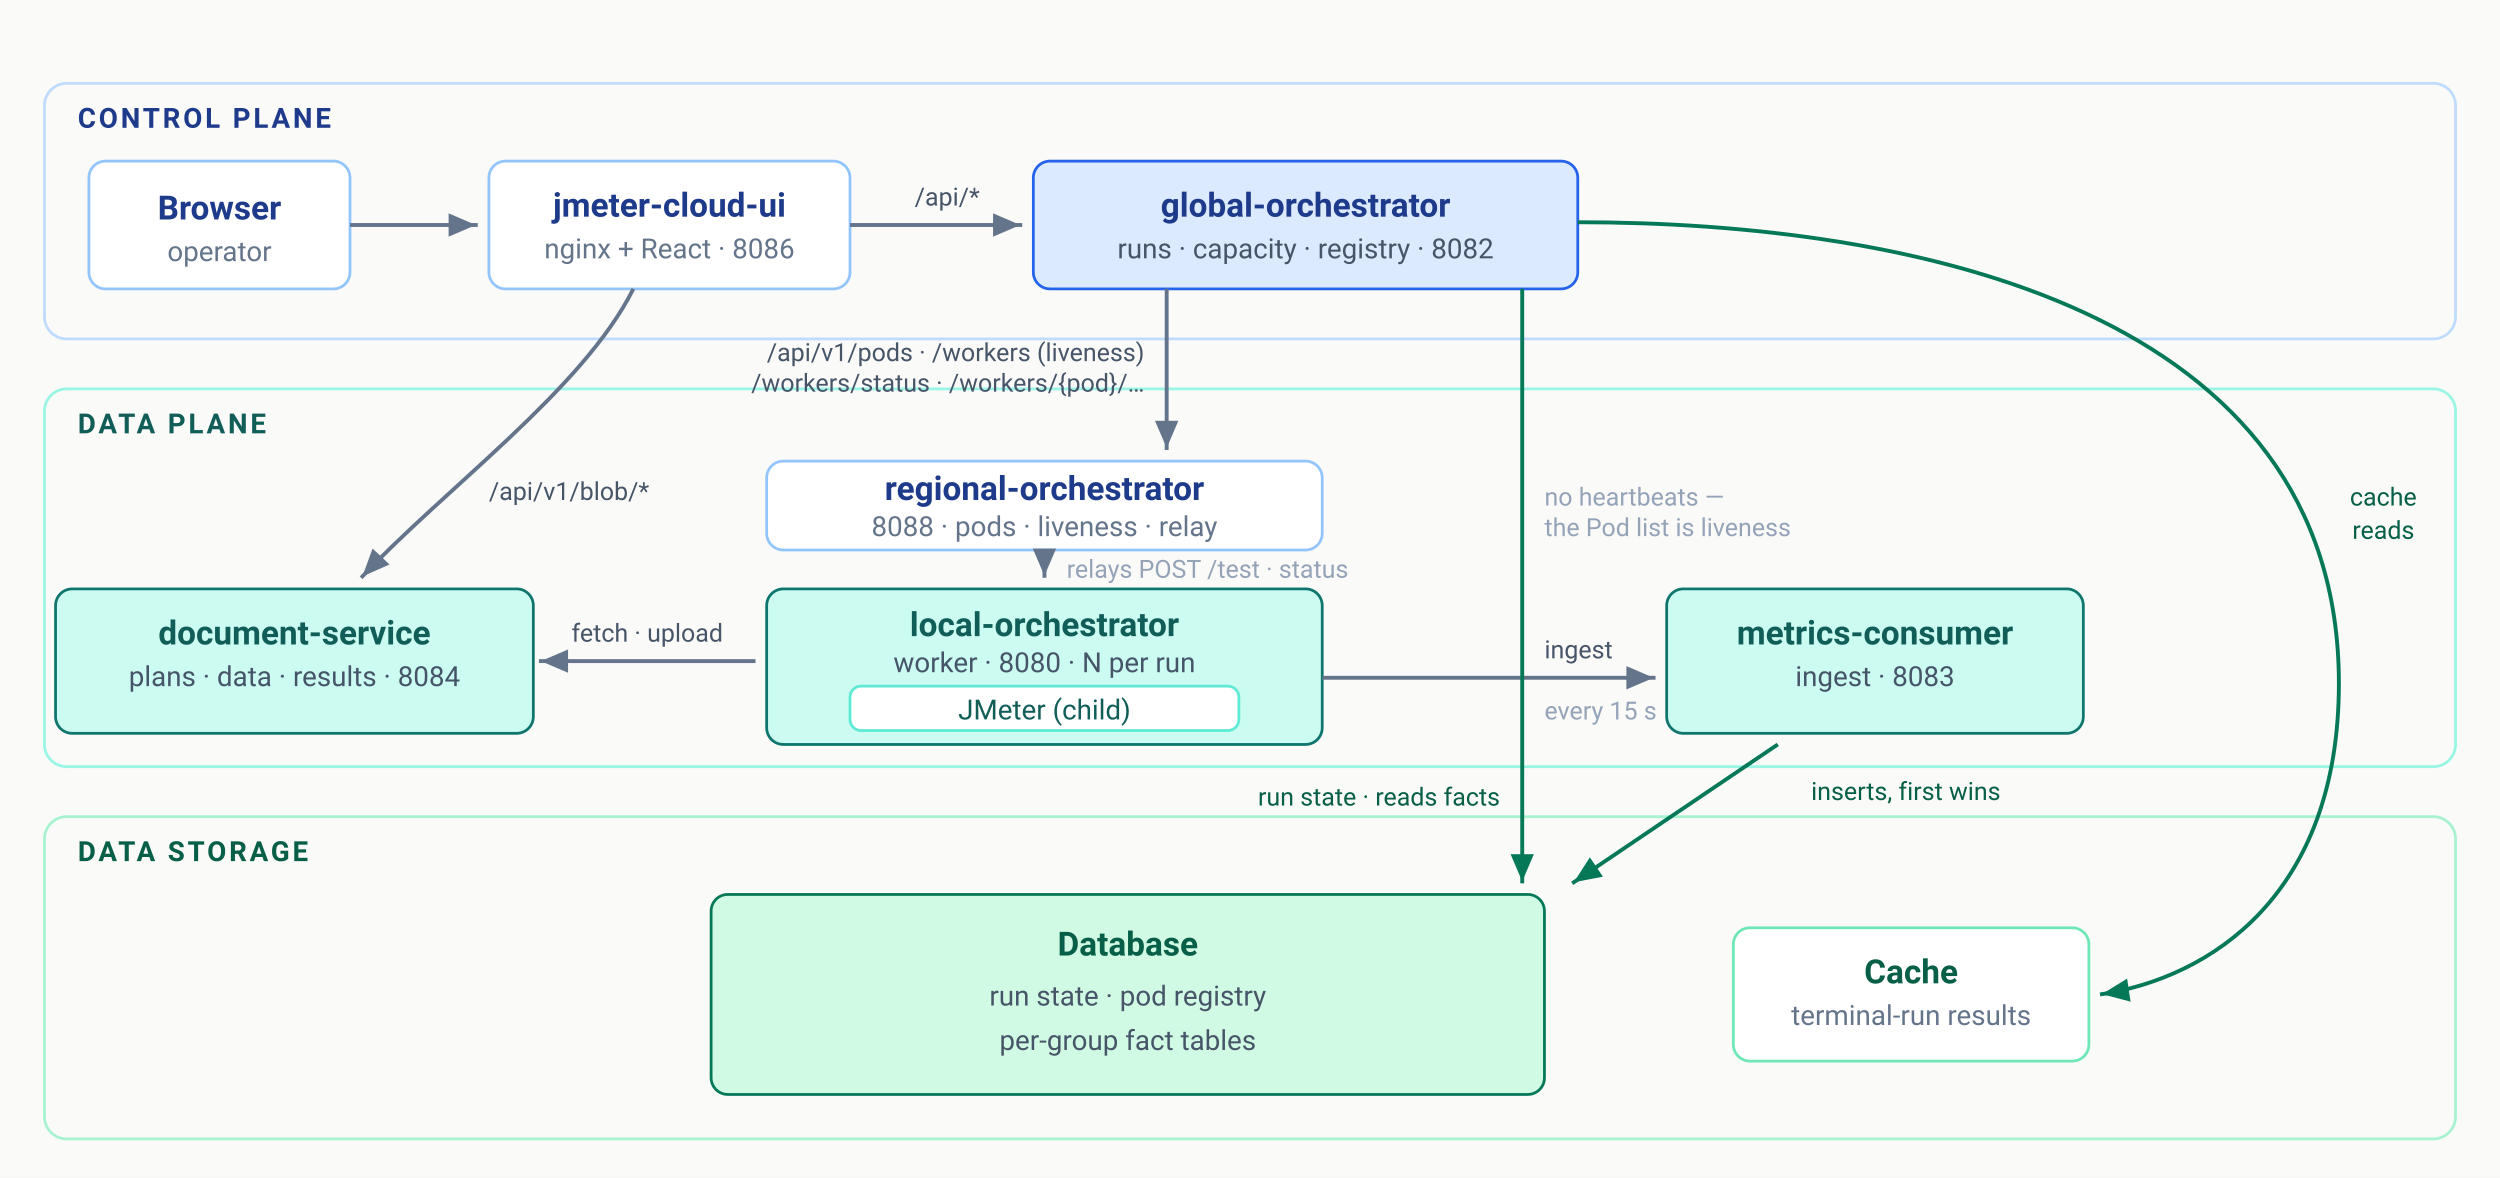
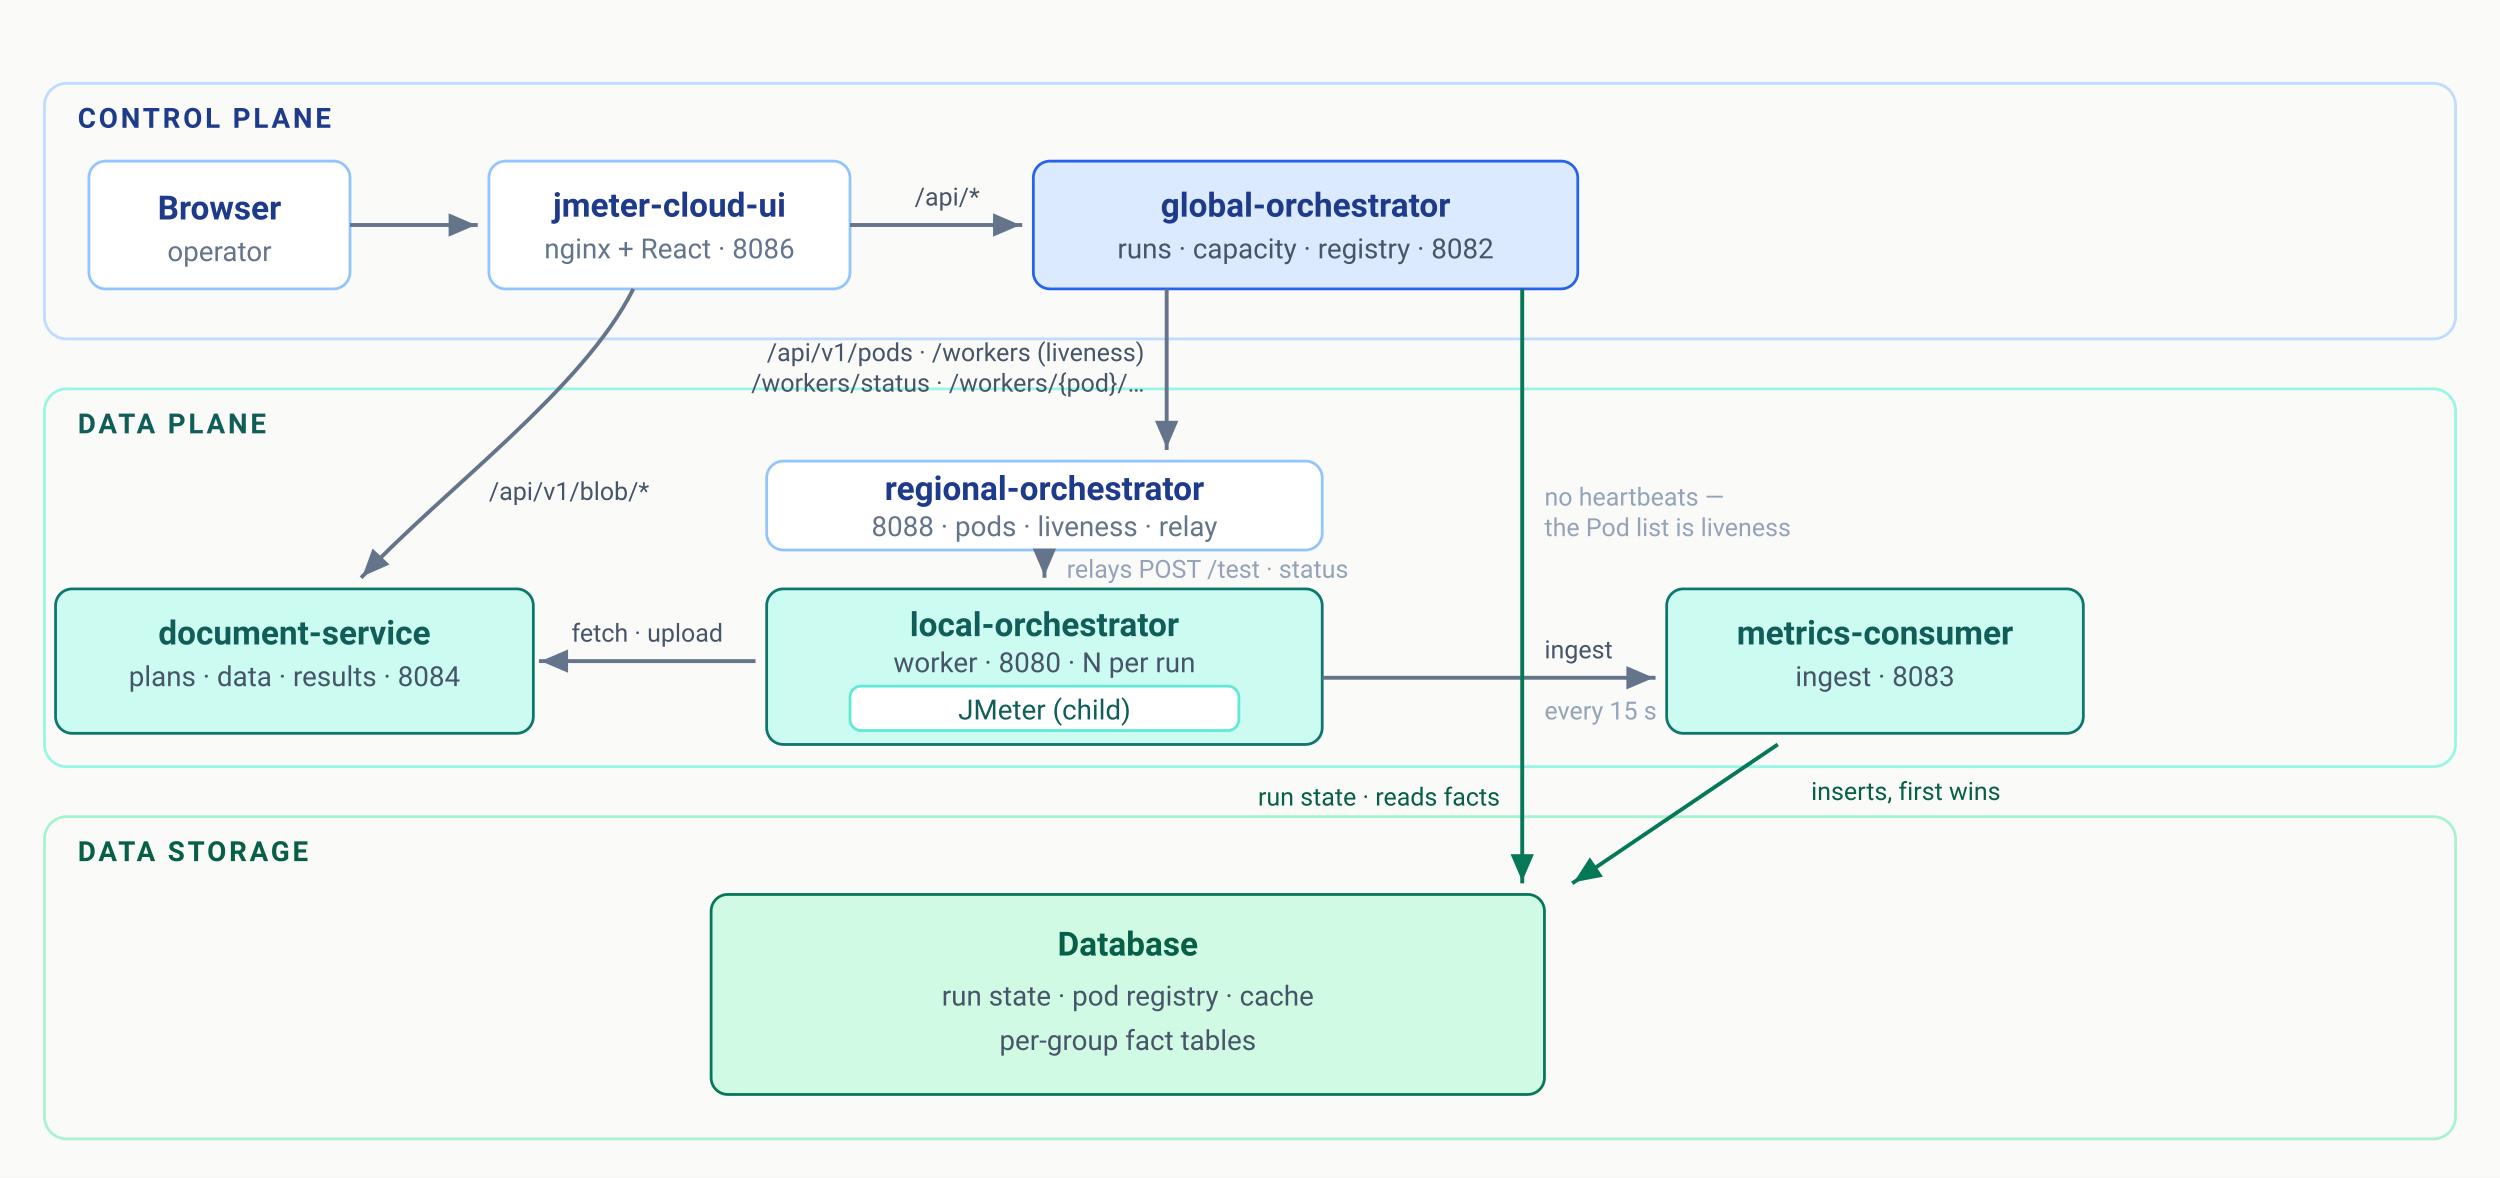
<svg xmlns="http://www.w3.org/2000/svg" viewBox="0 0 900 424" width="900" height="424" font-family="-apple-system, 'Segoe UI', Roboto, Helvetica, Arial, sans-serif">
  <defs>
    <marker id="a" markerWidth="9" markerHeight="9" refX="7.5" refY="3" orient="auto" markerUnits="strokeWidth">
      <path d="M0,0 L0,6 L7,3 z" fill="#64748b" />
    </marker>
    <marker id="ag" markerWidth="9" markerHeight="9" refX="7.5" refY="3" orient="auto" markerUnits="strokeWidth">
      <path d="M0,0 L0,6 L7,3 z" fill="#047857" />
    </marker>
  </defs>
  <rect width="900" height="424" fill="#fafaf9" />
  <rect x="16" y="30" width="868" height="92" rx="8" fill="none" stroke="#bfdbfe" />
  <rect x="16" y="140" width="868" height="136" rx="8" fill="none" stroke="#99f6e4" />
  <rect x="16" y="294" width="868" height="116" rx="8" fill="none" stroke="#a7f3d0" />
  <text x="28" y="46" font-size="10" font-weight="600" fill="#1e3a8a" letter-spacing="1">CONTROL PLANE</text>
  <text x="28" y="156" font-size="10" font-weight="600" fill="#115e59" letter-spacing="1">DATA PLANE</text>
  <text x="28" y="310" font-size="10" font-weight="600" fill="#065f46" letter-spacing="1">DATA STORAGE</text>
  <rect x="32" y="58" width="94" height="46" rx="6" fill="#ffffff" stroke="#93c5fd" />
  <text x="79" y="79" font-size="12" font-weight="600" text-anchor="middle" fill="#1e3a8a">Browser</text>
  <text x="79" y="94" font-size="10" text-anchor="middle" fill="#64748b">operator</text>
  <rect x="176" y="58" width="130" height="46" rx="6" fill="#ffffff" stroke="#93c5fd" />
  <text x="241" y="78" font-size="12" font-weight="600" text-anchor="middle" fill="#1e3a8a">jmeter-cloud-ui</text>
  <text x="241" y="93" font-size="10" text-anchor="middle" fill="#64748b">nginx + React · 8086</text>
  <rect x="372" y="58" width="196" height="46" rx="6" fill="#dbeafe" stroke="#2563eb" />
  <text x="470" y="78" font-size="12" font-weight="600" text-anchor="middle" fill="#1e3a8a">global-orchestrator</text>
  <text x="470" y="93" font-size="10" text-anchor="middle" fill="#475569">runs · capacity · registry · 8082</text>
  <line x1="126" y1="81" x2="172" y2="81" stroke="#64748b" stroke-width="1.4" marker-end="url(#a)" />
  <line x1="306" y1="81" x2="368" y2="81" stroke="#64748b" stroke-width="1.4" marker-end="url(#a)" />
  <text x="341" y="74" font-size="9" text-anchor="middle" fill="#475569">/api/*</text>
  <rect x="276" y="166" width="200" height="32" rx="6" fill="#ffffff" stroke="#93c5fd" />
  <text x="376" y="180" font-size="12" font-weight="600" text-anchor="middle" fill="#1e3a8a">regional-orchestrator</text>
  <text x="376" y="193" font-size="10" text-anchor="middle" fill="#64748b">8088 · pods · liveness · relay</text>
  <rect x="20" y="212" width="172" height="52" rx="6" fill="#ccfbf1" stroke="#0f766e" />
  <text x="106" y="232" font-size="12" font-weight="600" text-anchor="middle" fill="#115e59">document-service</text>
  <text x="106" y="247" font-size="10" text-anchor="middle" fill="#475569">plans · data · results · 8084</text>
  <rect x="276" y="212" width="200" height="56" rx="6" fill="#ccfbf1" stroke="#0f766e" />
  <text x="376" y="229" font-size="12" font-weight="600" text-anchor="middle" fill="#115e59">local-orchestrator</text>
  <text x="376" y="242" font-size="10" text-anchor="middle" fill="#475569">worker · 8080 · N per run</text>
  <rect x="306" y="247" width="140" height="16" rx="4" fill="#ffffff" stroke="#5eead4" />
  <text x="376" y="259" font-size="10" text-anchor="middle" fill="#115e59">JMeter (child)</text>
  <rect x="600" y="212" width="150" height="52" rx="6" fill="#ccfbf1" stroke="#0f766e" />
  <text x="675" y="232" font-size="12" font-weight="600" text-anchor="middle" fill="#115e59">metrics-consumer</text>
  <text x="675" y="247" font-size="10" text-anchor="middle" fill="#475569">ingest · 8083</text>
  <path d="M228,104 C210,140 160,176 130,208" stroke="#64748b" stroke-width="1.4" fill="none" marker-end="url(#a)" />
  <text x="176" y="180" font-size="9" text-anchor="start" fill="#475569">/api/v1/blob/*</text>
  <path d="M420,104 L420,162" stroke="#64748b" stroke-width="1.4" fill="none" marker-end="url(#a)" />
  <text x="412" y="130" font-size="9" text-anchor="end" fill="#475569">/api/v1/pods · /workers (liveness)</text>
  <text x="412" y="141" font-size="9" text-anchor="end" fill="#475569">/workers/status · /workers/{pod}/…</text>
  <path d="M376,200 L376,208" stroke="#64748b" stroke-width="1.4" fill="none" marker-end="url(#a)" />
  <text x="384" y="208" font-size="9" text-anchor="start" fill="#94a3b8">relays POST /test · status</text>
  <text x="556" y="182" font-size="9" text-anchor="start" fill="#94a3b8">no heartbeats —</text>
  <text x="556" y="193" font-size="9" text-anchor="start" fill="#94a3b8">the Pod list is liveness</text>
  <line x1="272" y1="238" x2="194" y2="238" stroke="#64748b" stroke-width="1.4" marker-end="url(#a)" />
  <text x="233" y="231" font-size="9" text-anchor="middle" fill="#475569">fetch · upload</text>
  <line x1="476" y1="244" x2="596" y2="244" stroke="#64748b" stroke-width="1.4" marker-end="url(#a)" />
  <text x="556" y="237" font-size="9" text-anchor="start" fill="#475569">ingest</text>
  <text x="556" y="259" font-size="9" text-anchor="start" fill="#94a3b8">every 15 s</text>
  <rect x="256" y="322" width="300" height="72" rx="6" fill="#d1fae5" stroke="#047857" />
  <text x="406" y="344" font-size="12" font-weight="600" text-anchor="middle" fill="#065f46">Database</text>
-   <text x="406" y="362" font-size="10" text-anchor="middle" fill="#475569">run state · pod registry</text>
+   <text x="406" y="362" font-size="10" text-anchor="middle" fill="#475569">run state · pod registry · cache</text>
  <text x="406" y="378" font-size="10" text-anchor="middle" fill="#475569">per-group fact tables</text>
-   <rect x="624" y="334" width="128" height="48" rx="6" fill="#ffffff" stroke="#6ee7b7" />
-   <text x="688" y="354" font-size="12" font-weight="600" text-anchor="middle" fill="#065f46">Cache</text>
-   <text x="688" y="369" font-size="10" text-anchor="middle" fill="#64748b">terminal-run results</text>
  <path d="M548,104 L548,318" stroke="#047857" stroke-width="1.4" fill="none" marker-end="url(#ag)" />
  <text x="540" y="290" font-size="9" text-anchor="end" fill="#065f46">run state · reads facts</text>
  <path d="M640,268 L566,318" stroke="#047857" stroke-width="1.4" fill="none" marker-end="url(#ag)" />
  <text x="652" y="288" font-size="9" text-anchor="start" fill="#065f46">inserts, first wins</text>
-   <path d="M568,80 C690,80 842,112 842,246 C842,322 796,352 756,358" stroke="#047857" stroke-width="1.4" fill="none" marker-end="url(#ag)" />
-   <text x="858" y="182" font-size="9" text-anchor="middle" fill="#065f46">cache</text>
-   <text x="858" y="194" font-size="9" text-anchor="middle" fill="#065f46">reads</text>
</svg>
